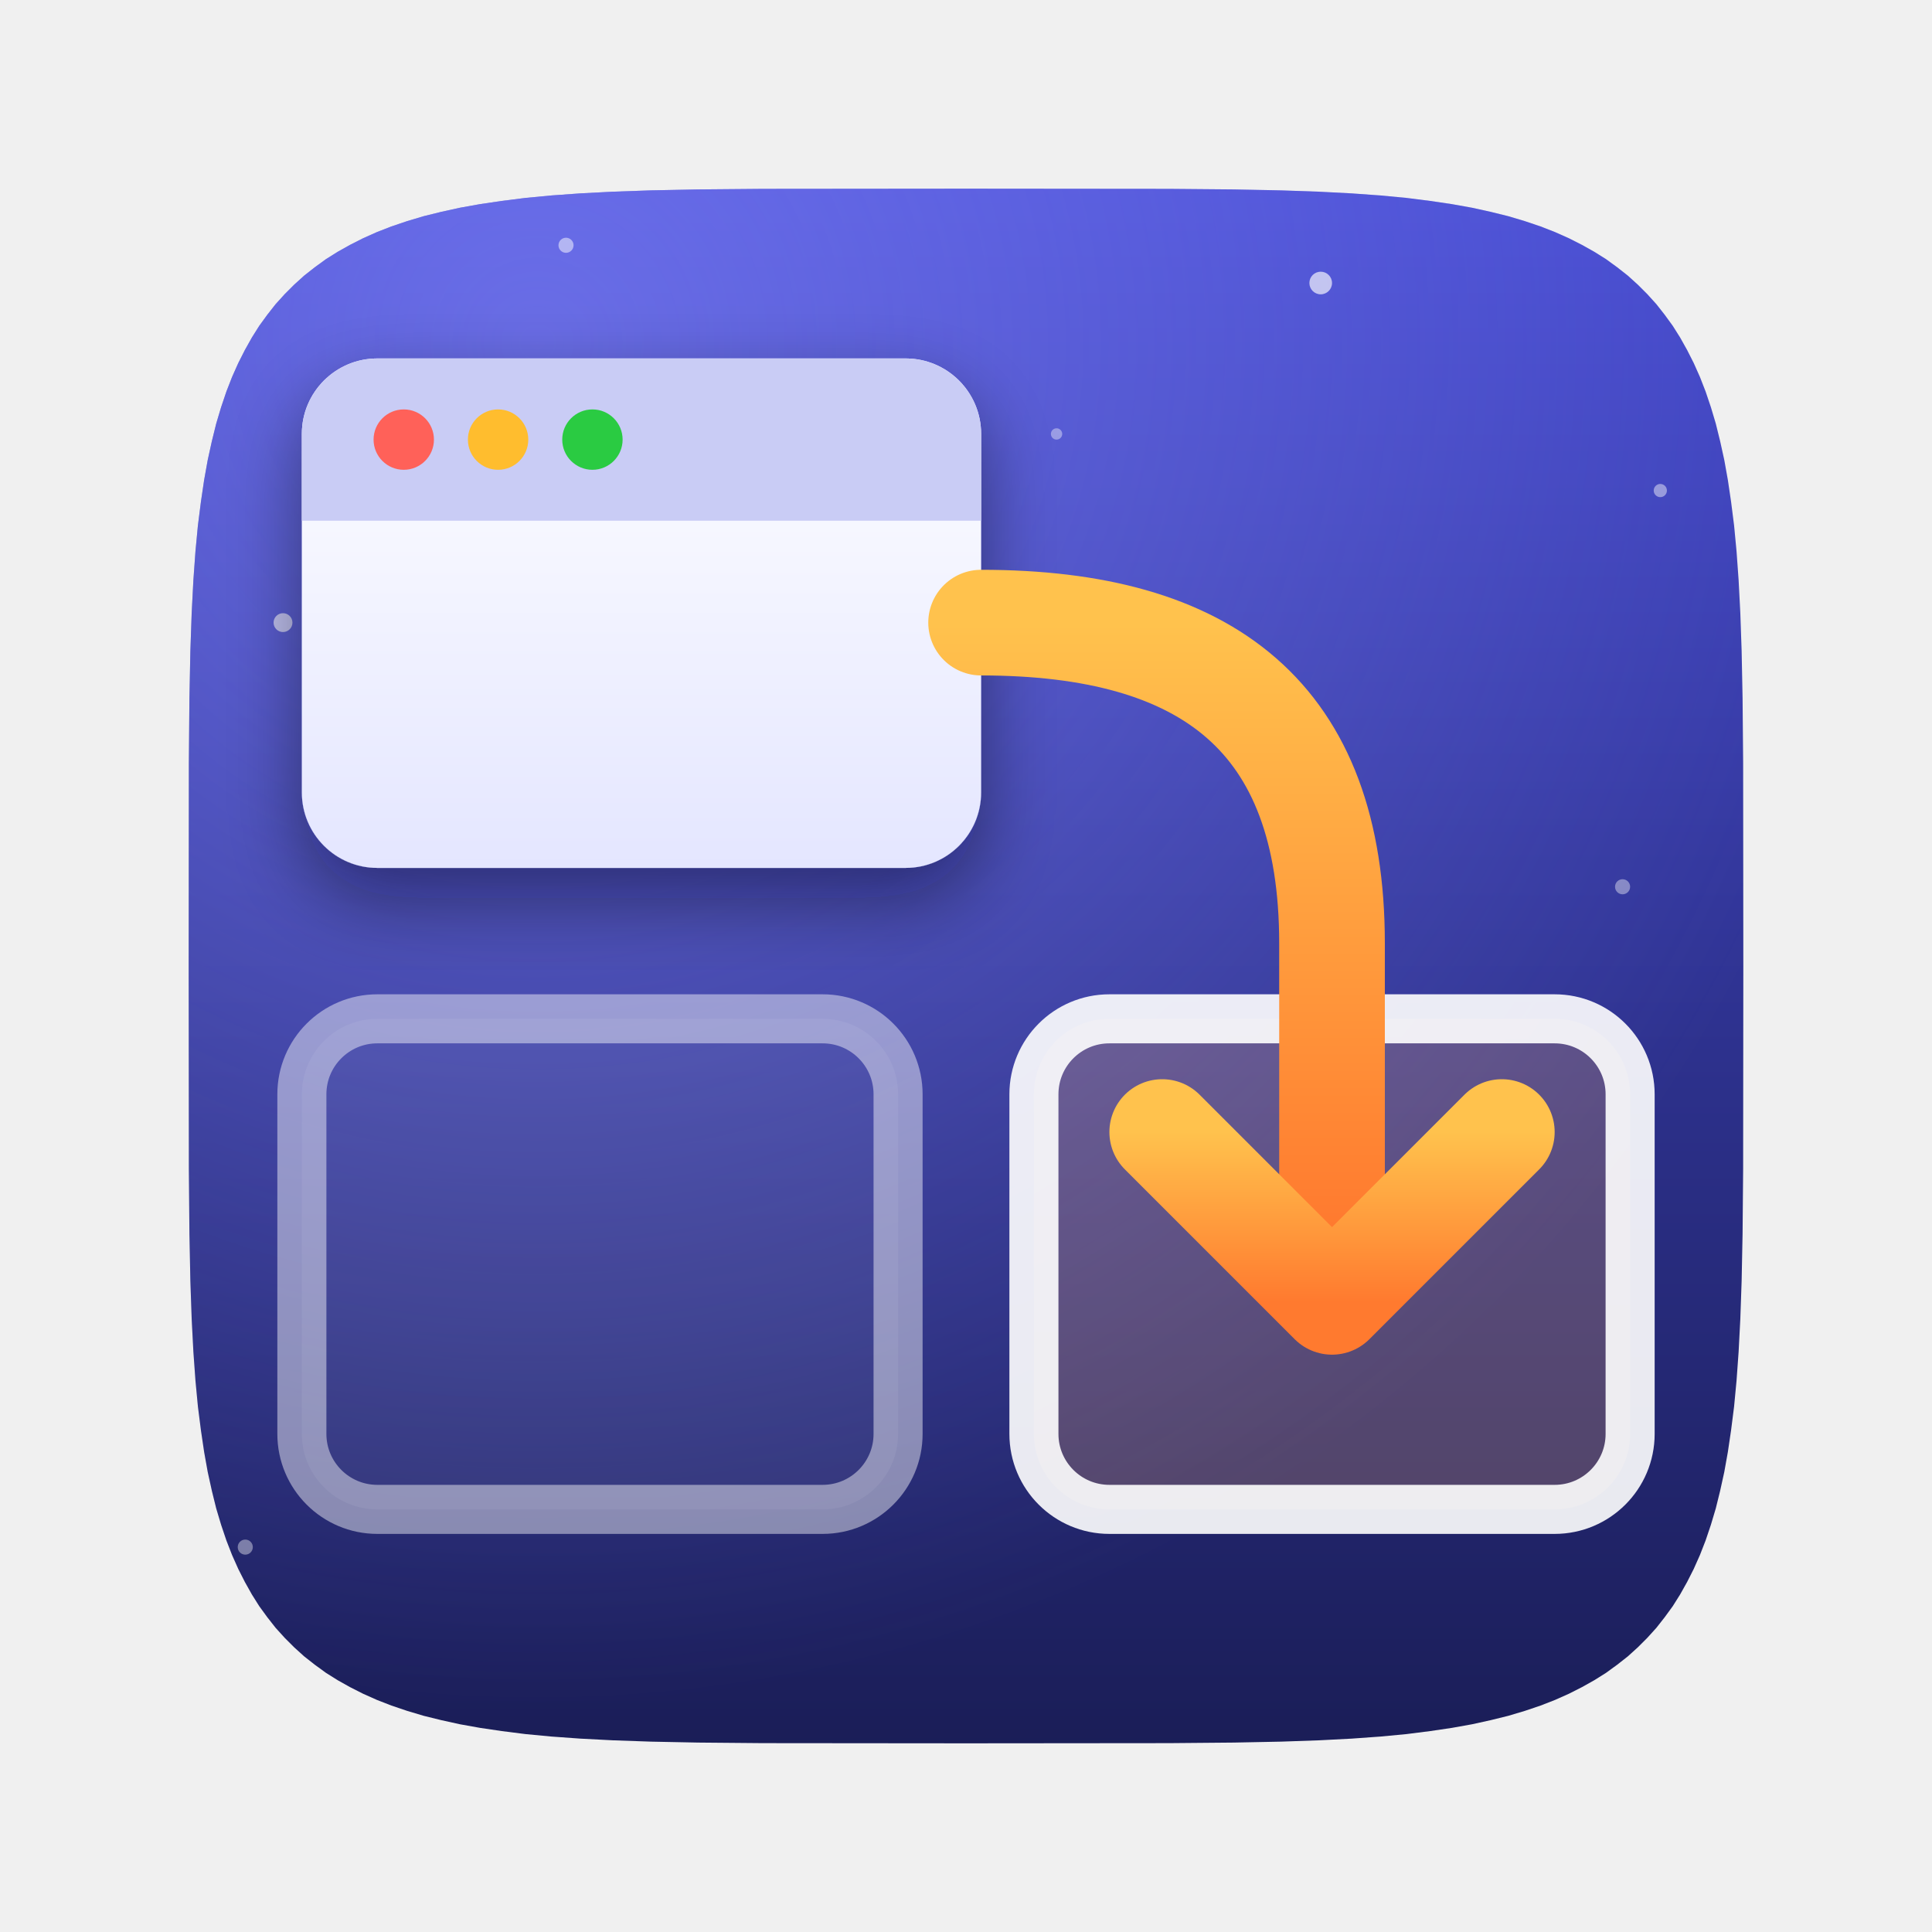
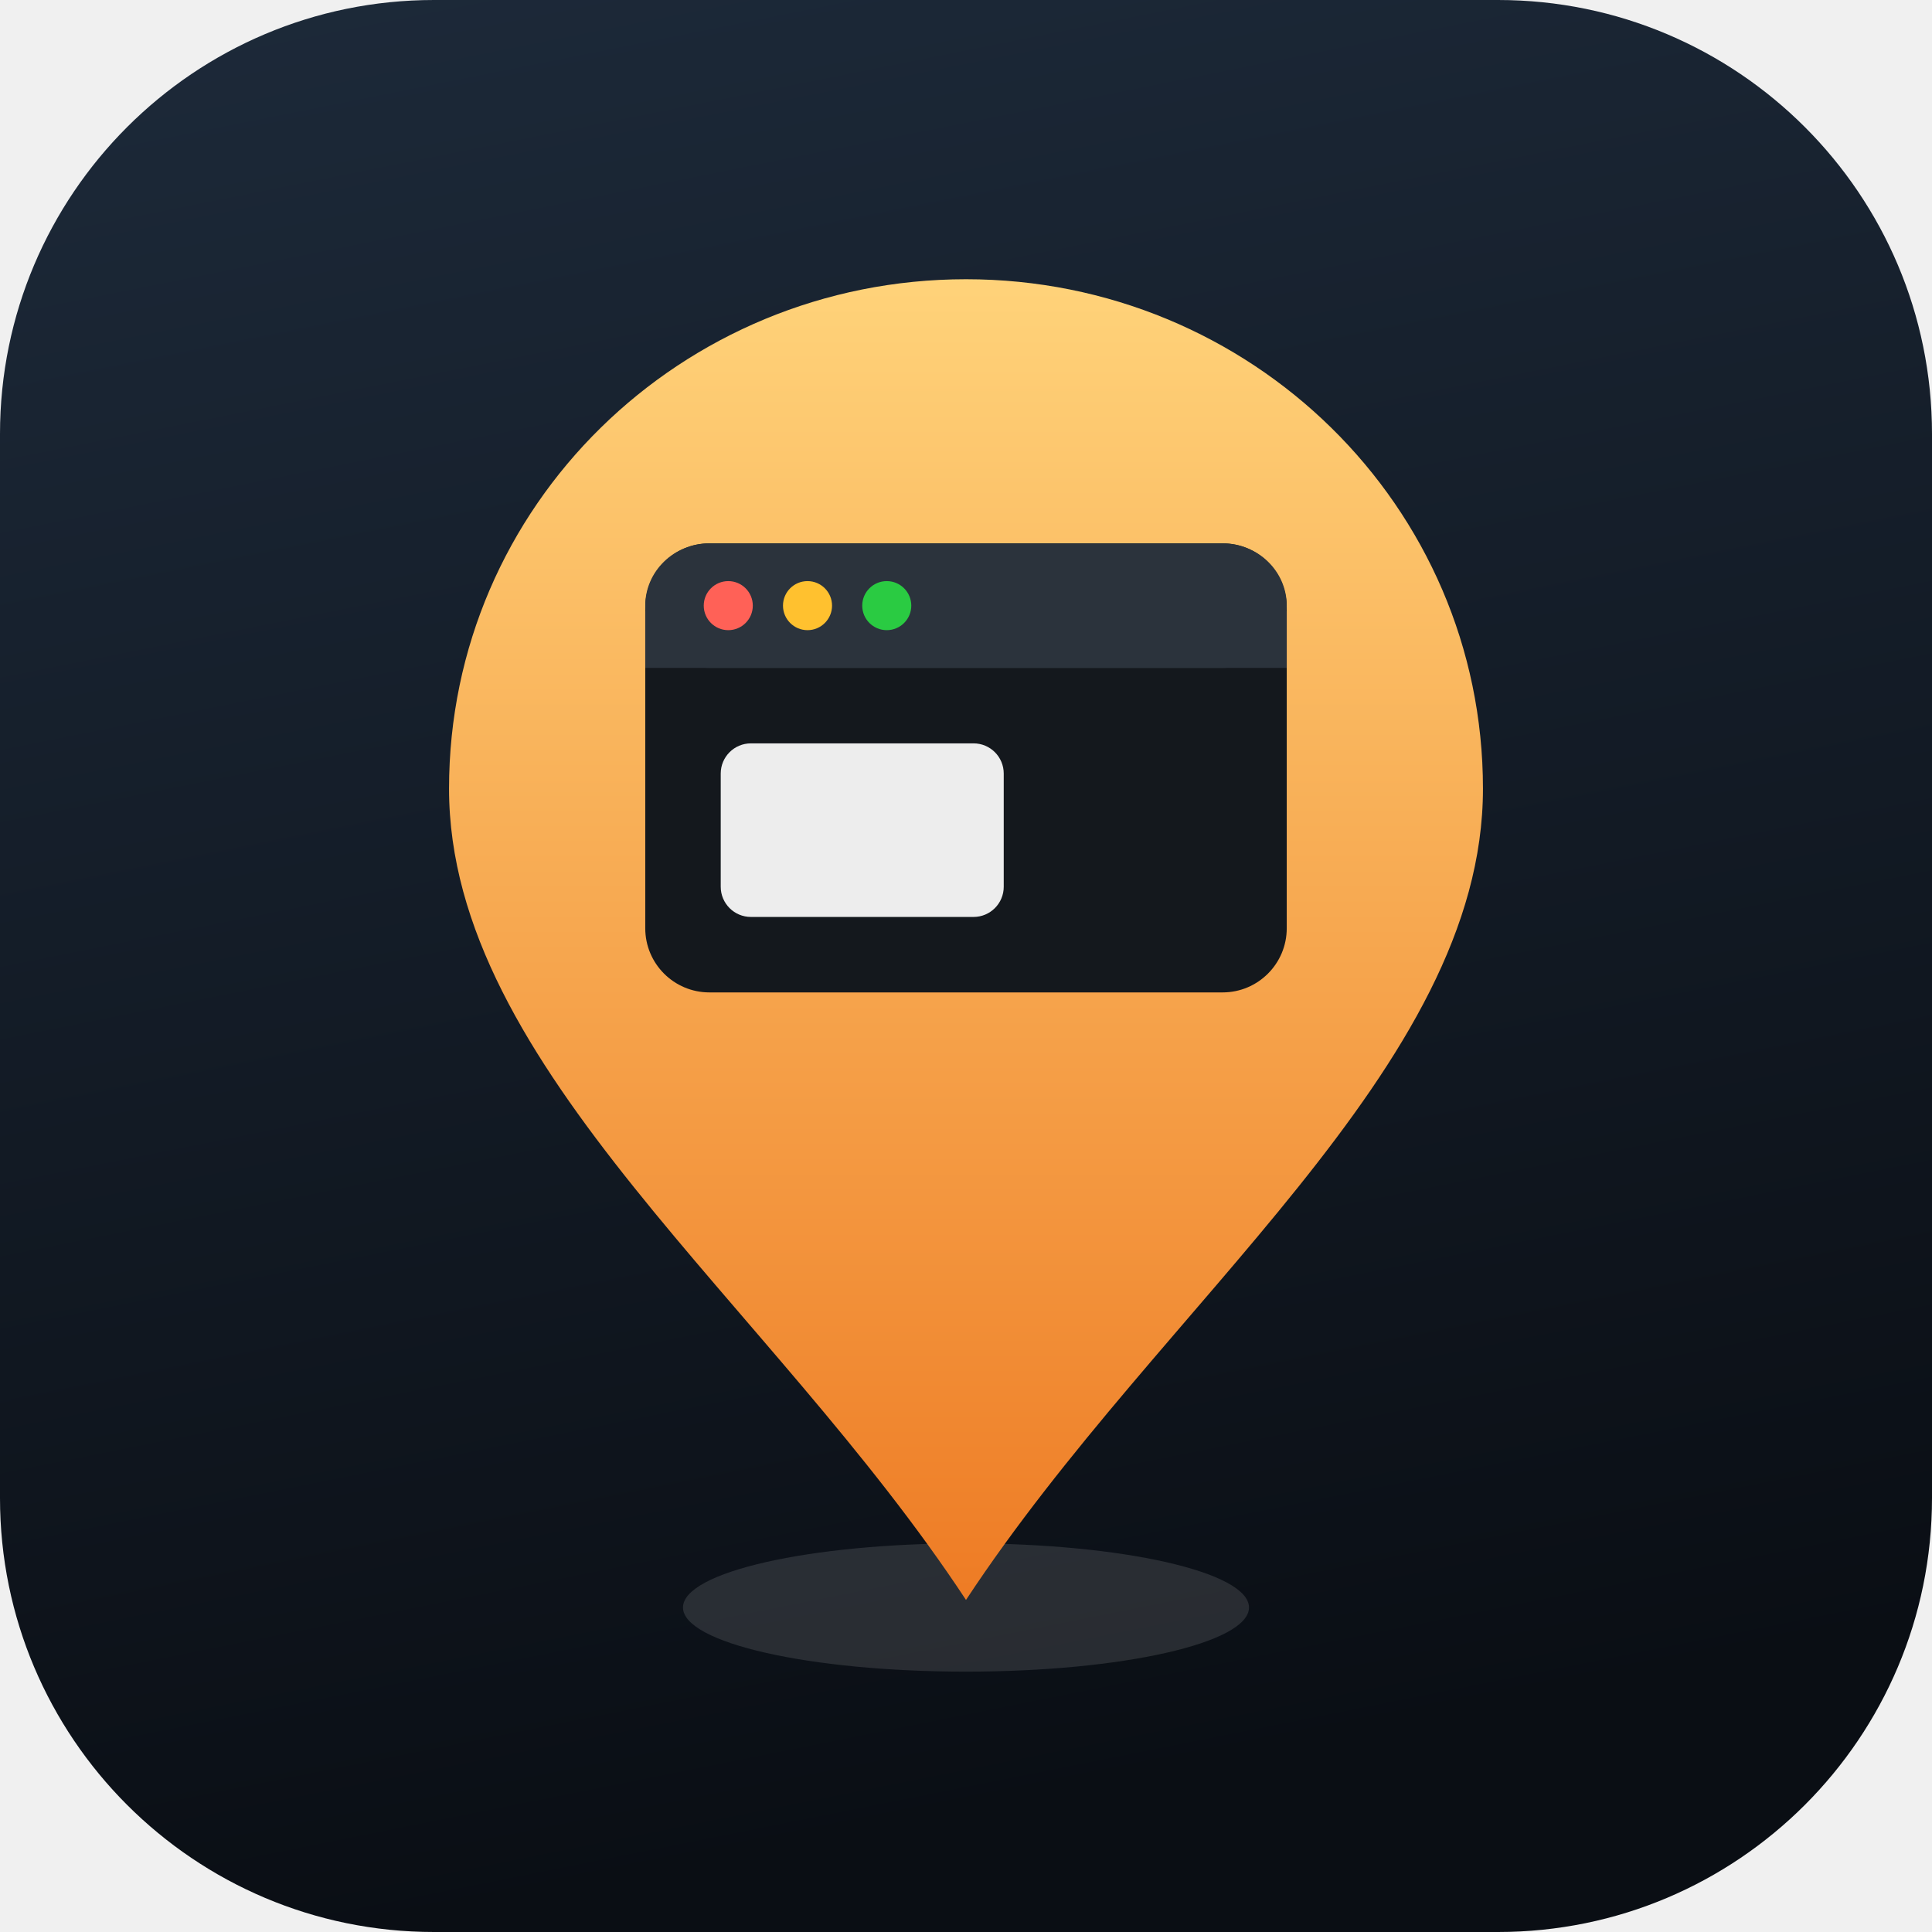
<svg xmlns="http://www.w3.org/2000/svg" viewBox="0 0 1024 1024" width="1024" height="1024">
  <defs>
-     <linearGradient id="bg" x1="0" y1="0" x2="0" y2="1">
-       <stop offset="0" stop-color="#4A4FE0" />
-       <stop offset="1" stop-color="#151848" />
+     <linearGradient id="bg" x1="0" y1="0" x2="0.2" y2="1">
+       <stop offset="0" stop-color="#1D2A3A" />
+       <stop offset="1" stop-color="#0A0E14" />
    </linearGradient>
-     <radialGradient id="glow" cx="0.28" cy="0.18" r="0.7">
-       <stop offset="0" stop-color="#8A8DFF" stop-opacity="0.55" />
-       <stop offset="1" stop-color="#8A8DFF" stop-opacity="0" />
-     </radialGradient>
-     <linearGradient id="card" x1="0" y1="0" x2="0" y2="1">
-       <stop offset="0" stop-color="#FFFFFF" />
-       <stop offset="1" stop-color="#E4E6FF" />
+     <linearGradient id="mark" x1="0" y1="0" x2="0" y2="1">
+       <stop offset="0" stop-color="#FFD37A" />
+       <stop offset="1" stop-color="#EE7B24" />
    </linearGradient>
-     <linearGradient id="arrow" x1="0" y1="0" x2="0" y2="1">
-       <stop offset="0" stop-color="#FFC24D" />
-       <stop offset="1" stop-color="#FF7A2F" />
-     </linearGradient>
-     <clipPath id="clip">
-       <path d="M924.0,512.0 L923.9,619.7 L923.6,654.0 L923.1,679.0 L922.4,699.2 L921.5,716.5 L920.4,731.8 L919.1,745.5 L917.5,758.1 L915.8,769.6 L913.9,780.2 L911.7,790.2 L909.4,799.5 L906.8,808.2 L904.0,816.5 L901.0,824.2 L897.7,831.6 L894.2,838.5 L890.5,845.1 L886.6,851.3 L882.3,857.2 L877.9,862.8 L873.1,868.1 L868.1,873.1 L862.8,877.9 L857.2,882.3 L851.3,886.6 L845.1,890.5 L838.5,894.2 L831.6,897.7 L824.2,901.0 L816.5,904.0 L808.2,906.8 L799.5,909.4 L790.2,911.7 L780.2,913.9 L769.6,915.8 L758.1,917.5 L745.5,919.1 L731.8,920.4 L716.5,921.5 L699.2,922.4 L679.0,923.1 L654.0,923.6 L619.7,923.9 L512.0,924.0 L404.3,923.9 L370.0,923.6 L345.0,923.1 L324.8,922.4 L307.5,921.5 L292.2,920.4 L278.5,919.1 L265.9,917.5 L254.4,915.8 L243.8,913.9 L233.8,911.7 L224.5,909.4 L215.8,906.8 L207.5,904.0 L199.8,901.0 L192.4,897.7 L185.5,894.2 L178.9,890.5 L172.7,886.6 L166.8,882.3 L161.2,877.9 L155.9,873.1 L150.9,868.1 L146.1,862.8 L141.7,857.2 L137.4,851.3 L133.5,845.1 L129.8,838.5 L126.3,831.6 L123.0,824.2 L120.0,816.5 L117.2,808.2 L114.6,799.5 L112.3,790.2 L110.1,780.2 L108.2,769.6 L106.5,758.1 L104.9,745.5 L103.6,731.8 L102.5,716.5 L101.6,699.2 L100.9,679.0 L100.4,654.0 L100.1,619.7 L100.0,512.0 L100.1,404.3 L100.4,370.0 L100.9,345.0 L101.6,324.8 L102.5,307.5 L103.6,292.2 L104.9,278.5 L106.5,265.9 L108.2,254.4 L110.1,243.8 L112.3,233.8 L114.6,224.5 L117.2,215.8 L120.0,207.5 L123.0,199.8 L126.3,192.4 L129.8,185.5 L133.5,178.9 L137.4,172.7 L141.7,166.8 L146.1,161.2 L150.9,155.9 L155.9,150.9 L161.2,146.1 L166.8,141.7 L172.7,137.4 L178.9,133.5 L185.5,129.8 L192.4,126.3 L199.8,123.0 L207.5,120.0 L215.8,117.2 L224.5,114.6 L233.8,112.3 L243.8,110.1 L254.4,108.2 L265.9,106.5 L278.5,104.9 L292.2,103.6 L307.5,102.5 L324.8,101.6 L345.0,100.9 L370.0,100.4 L404.3,100.1 L512.0,100.0 L619.7,100.1 L654.0,100.4 L679.0,100.9 L699.2,101.6 L716.5,102.5 L731.8,103.6 L745.5,104.9 L758.1,106.5 L769.6,108.2 L780.2,110.1 L790.2,112.3 L799.5,114.6 L808.2,117.2 L816.5,120.0 L824.2,123.0 L831.6,126.3 L838.5,129.8 L845.1,133.5 L851.3,137.4 L857.2,141.7 L862.8,146.1 L868.1,150.9 L873.1,155.9 L877.9,161.2 L882.3,166.8 L886.6,172.7 L890.5,178.9 L894.2,185.5 L897.7,192.4 L901.0,199.8 L904.0,207.5 L906.8,215.8 L909.4,224.5 L911.7,233.8 L913.9,243.8 L915.8,254.4 L917.5,265.9 L919.1,278.5 L920.4,292.2 L921.5,307.5 L922.4,324.8 L923.1,345.0 L923.6,370.0 L923.9,404.3 Z" />
-     </clipPath>
-     <filter id="shadow" x="-20%" y="-20%" width="140%" height="140%">
-       <feDropShadow dx="0" dy="16" stdDeviation="20" flood-color="#05061C" flood-opacity="0.45" />
-     </filter>
  </defs>
-   <g clip-path="url(#clip)">
-     <rect width="1024" height="1024" fill="url(#bg)" />
-     <rect width="1024" height="1024" fill="url(#glow)" />
-     <g fill="#FFFFFF">
-       <circle cx="150" cy="330" r="5" opacity="0.6" />
-       <circle cx="300" cy="130" r="4" opacity="0.5" />
-       <circle cx="700" cy="150" r="6" opacity="0.65" />
-       <circle cx="880" cy="260" r="3.5" opacity="0.45" />
-       <circle cx="860" cy="470" r="4" opacity="0.4" />
-       <circle cx="130" cy="820" r="4" opacity="0.4" />
-       <circle cx="560" cy="230" r="3" opacity="0.4" />
-     </g>
-     <rect x="160" y="540" width="316" height="260" rx="40" fill="#FFFFFF" fill-opacity="0.06" stroke="#FFFFFF" stroke-opacity="0.45" stroke-width="26" />
-     <rect x="548" y="540" width="316" height="260" rx="40" fill="#FFB86B" fill-opacity="0.22" stroke="#FFFFFF" stroke-opacity="0.9" stroke-width="26" />
-     <g filter="url(#shadow)">
-       <rect x="160" y="190" width="360" height="270" rx="40" fill="url(#card)" />
-     </g>
-     <path d="M160 230 a40 40 0 0 1 40 -40 h280 a40 40 0 0 1 40 40 v46 h-360 z" fill="#C9CCF5" />
-     <circle cx="214" cy="233" r="16" fill="#FF6159" />
-     <circle cx="264" cy="233" r="16" fill="#FFBD2E" />
-     <circle cx="314" cy="233" r="16" fill="#2ACB42" />
-     <path d="M 520 330 C 640 330, 706 380, 706 500 L 706 650" fill="none" stroke="url(#arrow)" stroke-width="56" stroke-linecap="round" />
-     <path d="M 616 600 L 706 690 L 796 600" fill="none" stroke="url(#arrow)" stroke-width="56" stroke-linecap="round" stroke-linejoin="round" />
-   </g>
+   <rect width="1024" height="1024" rx="230" fill="url(#bg)" />
+   <ellipse cx="512" cy="852" rx="150" ry="34" fill="#FFFFFF" opacity="0.12" />
+   <path d="M512 148 C 663 148 786 268 786 418 C 786 566 616 690 512 848 C 408 690 238 566 238 418 C 238 268 361 148 512 148 Z" fill="url(#mark)" />
+   <rect x="342" y="288" width="340" height="238" rx="34" fill="#14181D" />
+   <rect x="342" y="288" width="340" height="66" rx="34" fill="#2B333C" />
+   <rect x="342" y="324" width="340" height="30" fill="#2B333C" />
+   <circle cx="386" cy="321" r="13" fill="#FF6157" />
+   <circle cx="428" cy="321" r="13" fill="#FFC12F" />
+   <circle cx="470" cy="321" r="13" fill="#2ACB42" />
+   <rect x="382" y="394" width="150" height="92" rx="16" fill="#FFFFFF" opacity="0.92" />
</svg>
